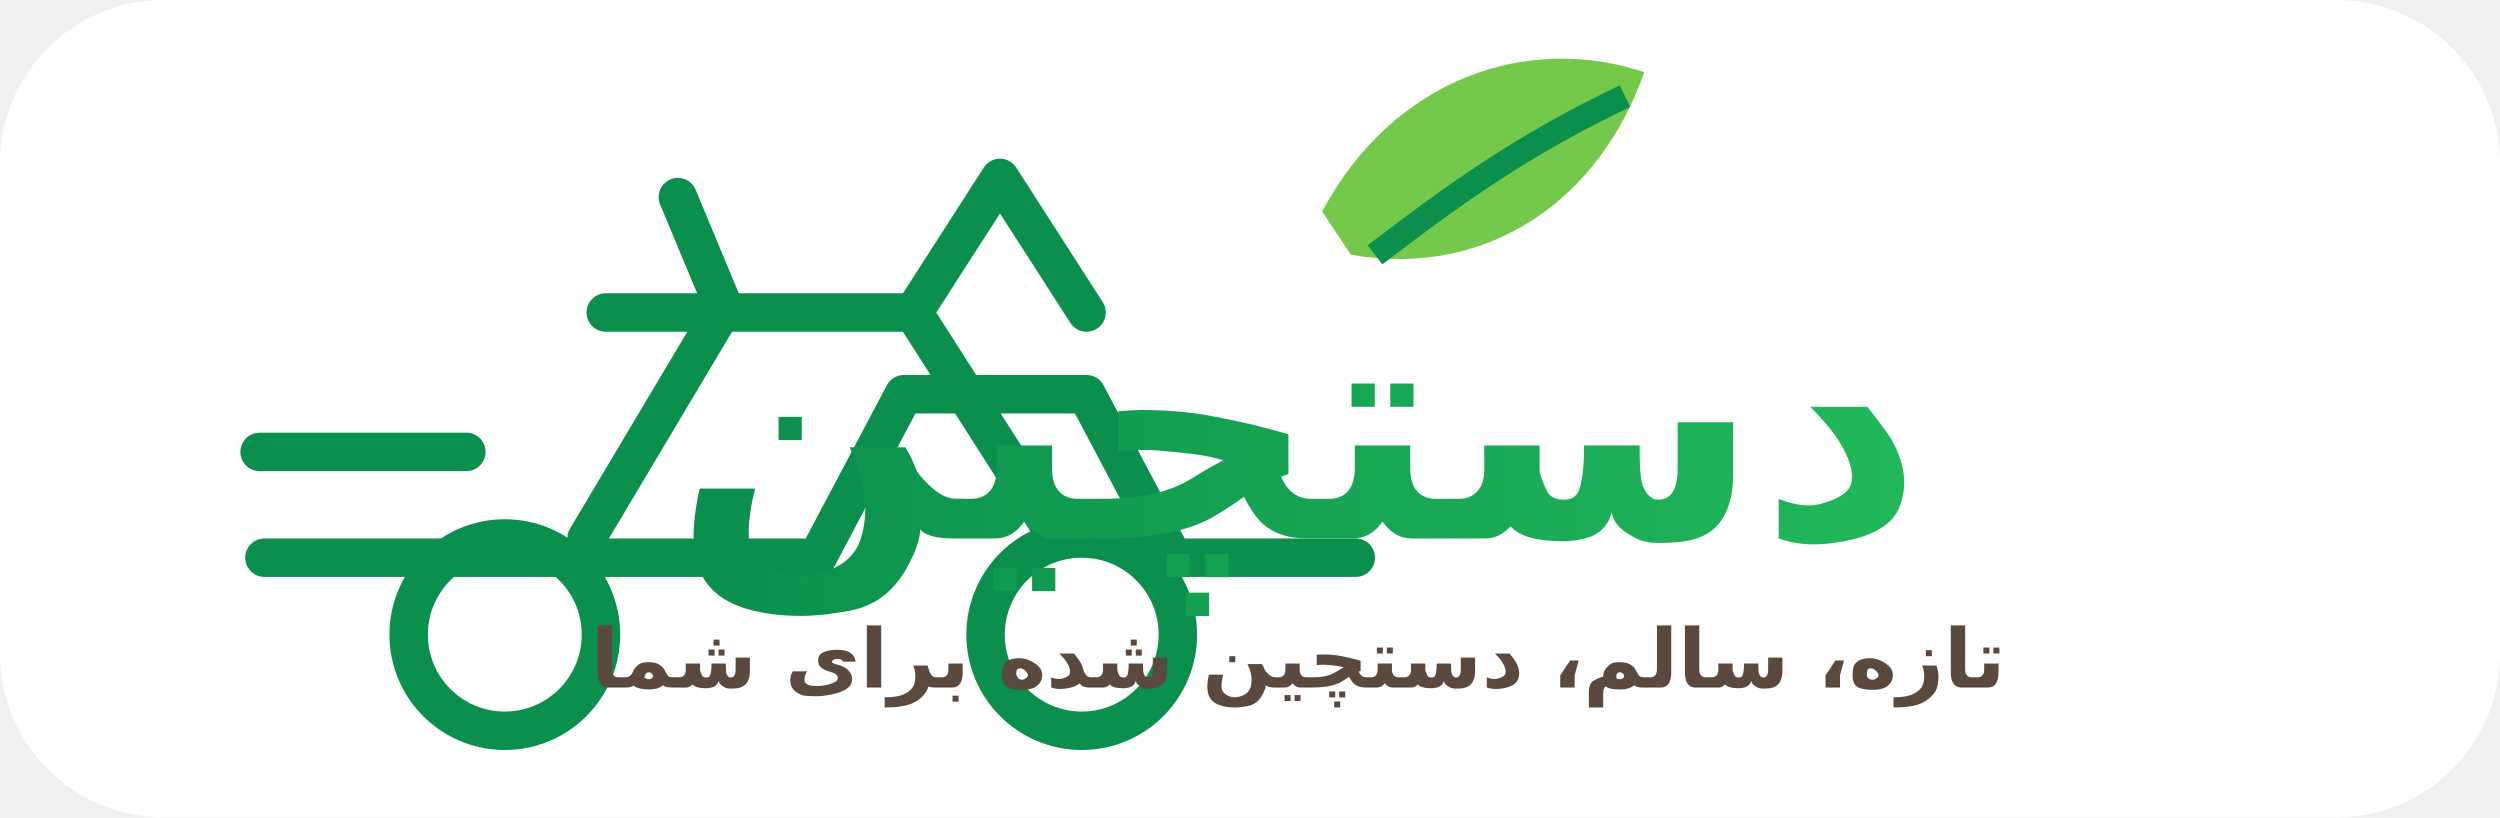
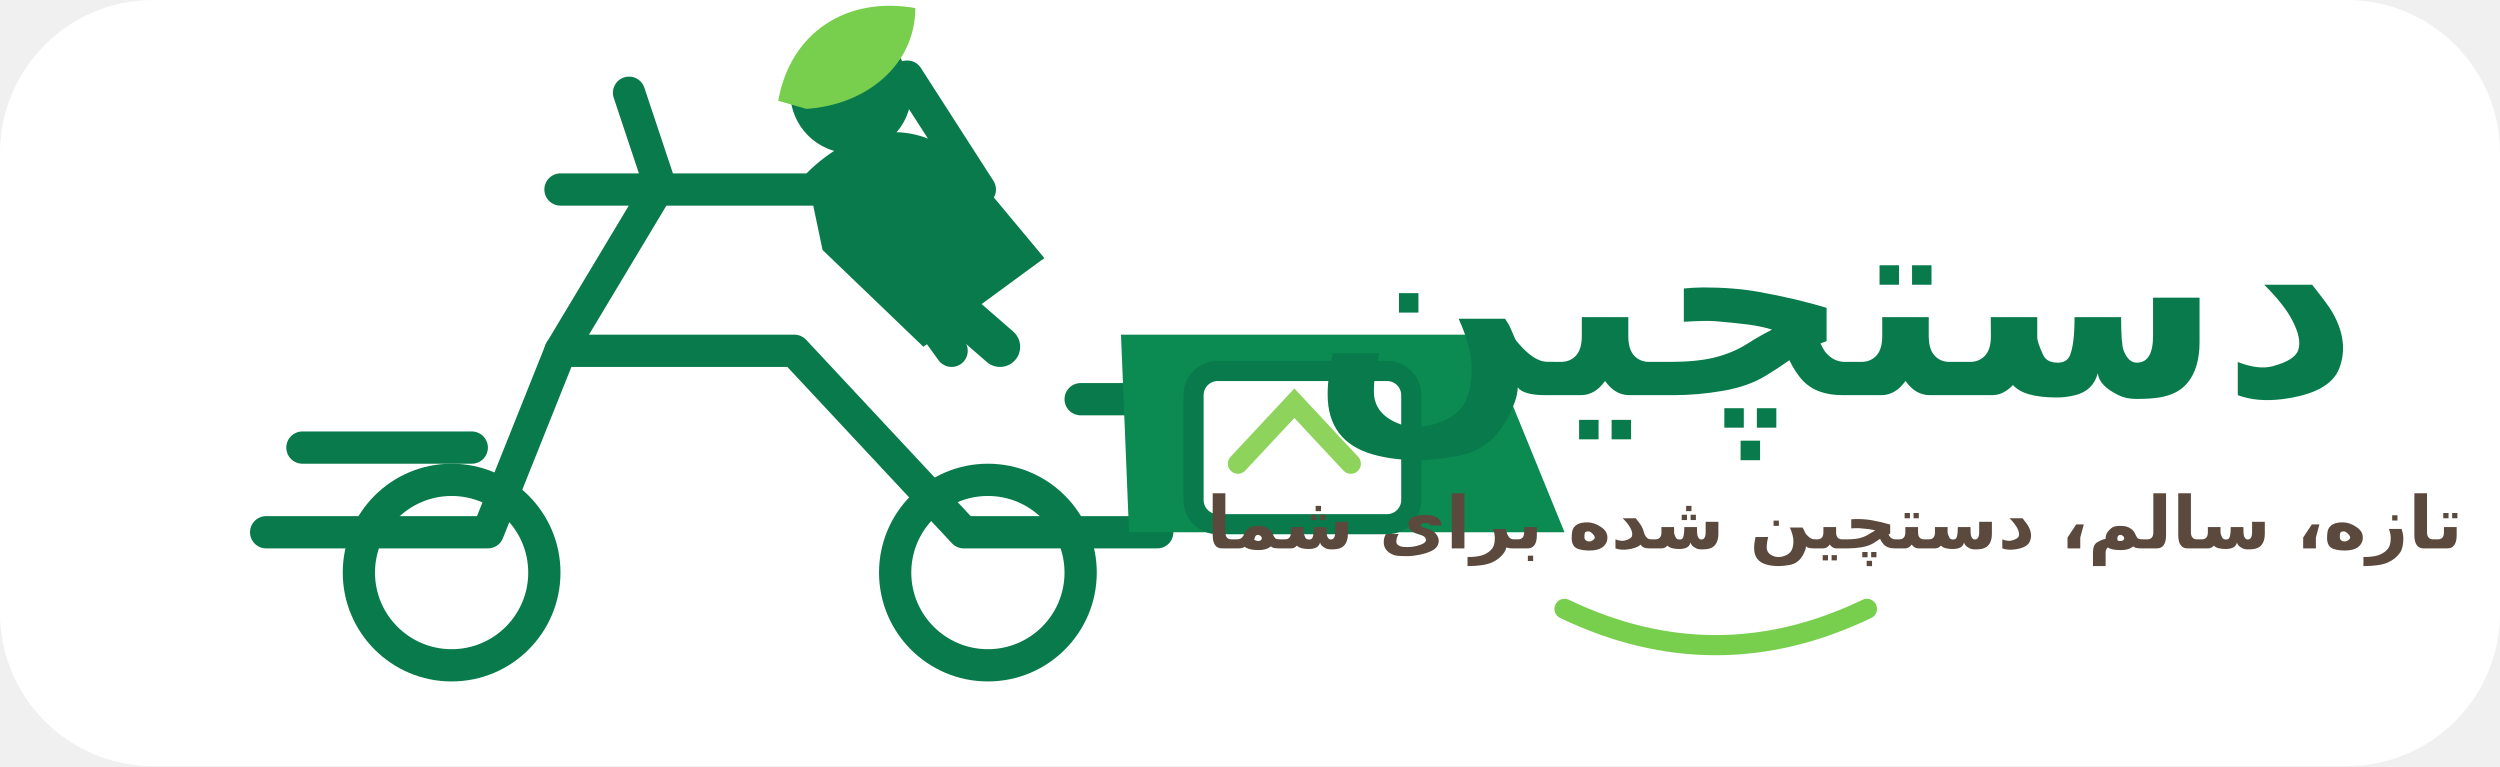
- <svg xmlns="http://www.w3.org/2000/svg" viewBox="0 0 520 170">
-   <defs>
-     <linearGradient id="g" x1="0" x2="1">
-       <stop stop-color="#0a8f4d" />
-       <stop offset="1" stop-color="#21b85a" />
-     </linearGradient>
-   </defs>
-   <rect width="520" height="170" rx="34" fill="white" />
-   <g fill="none" stroke="#0a8f4d" stroke-width="8" stroke-linecap="round" stroke-linejoin="round">
-     <path d="M55 116h115l18-34h38l18 34h38" />
-     <circle cx="105" cy="132" r="20" />
-     <circle cx="225" cy="132" r="20" />
-     <path d="M122 112l28-47h40l30 47M151 65l-10-24M151 65h-25M190 65l18-28 18 28" />
-     <path d="M54 94h43" />
+ <svg xmlns="http://www.w3.org/2000/svg" viewBox="0 0 620 190">
+   <rect width="620" height="190" rx="38" fill="#fff" />
+   <g fill="none" stroke="#087a4b" stroke-width="8" stroke-linecap="round" stroke-linejoin="round">
+     <circle cx="112" cy="142" r="23" />
+     <circle cx="245" cy="142" r="23" />
+     <path d="M66 132h55l18-45h58l42 45h48" />
+     <path d="M139 87l24-40h44l29 40M164 47l-8-24M164 47h-25M207 47l18-28 18 28" />
+     <path d="M75 111h42M268 99h92" />
  </g>
-   <path d="M275 44c15-28 43-37 67-29-9 26-32 43-61 38" fill="#75c94a" />
-   <path d="M286 53c17-13 31-23 52-33" stroke="#0a8f4d" stroke-width="5" fill="none" />
-   <text x="270" y="112" text-anchor="middle" font-family="Tahoma,Arial,sans-serif" font-size="66" font-weight="900" fill="url(#g)">دستچین</text>
-   <text x="270" y="143" text-anchor="middle" font-family="Tahoma,Arial,sans-serif" font-size="17" font-weight="700" fill="#5b493d">تازه، سالم، دستچین شده برای شما</text>
+   <path d="M278 83h90l20 49h-108z" fill="#0b8b52" />
+   <rect x="296" y="92" width="54" height="38" rx="6" fill="#fff" stroke="#087a4b" stroke-width="5" />
+   <path d="M307 115l14-15 14 15" fill="none" stroke="#8ed35b" stroke-width="5" stroke-linecap="round" />
+   <circle cx="211" cy="23" r="15" fill="#087a4b" />
+   <path d="M193 25c3-17 17-26 34-23 0 14-12 24-27 25z" fill="#78cf4d" />
+   <path d="M200 43c12-12 27-14 39-3l20 24-30 22-25-24z" fill="#087a4b" />
+   <path d="M225 66l23 20" stroke="#087a4b" stroke-width="10" stroke-linecap="round" />
+   <text x="455" y="98" text-anchor="middle" font-family="Tahoma,Arial,sans-serif" font-size="66" font-weight="900" fill="#087a4b">دستچین</text>
+   <text x="455" y="136" text-anchor="middle" font-family="Tahoma,Arial,sans-serif" font-size="18" font-weight="700" fill="#5b493d">تازه، سالم، دستچین شده برای شما</text>
+   <path d="M388 151c25 12 50 12 75 0" fill="none" stroke="#78cf4d" stroke-width="5" stroke-linecap="round" />
</svg>
